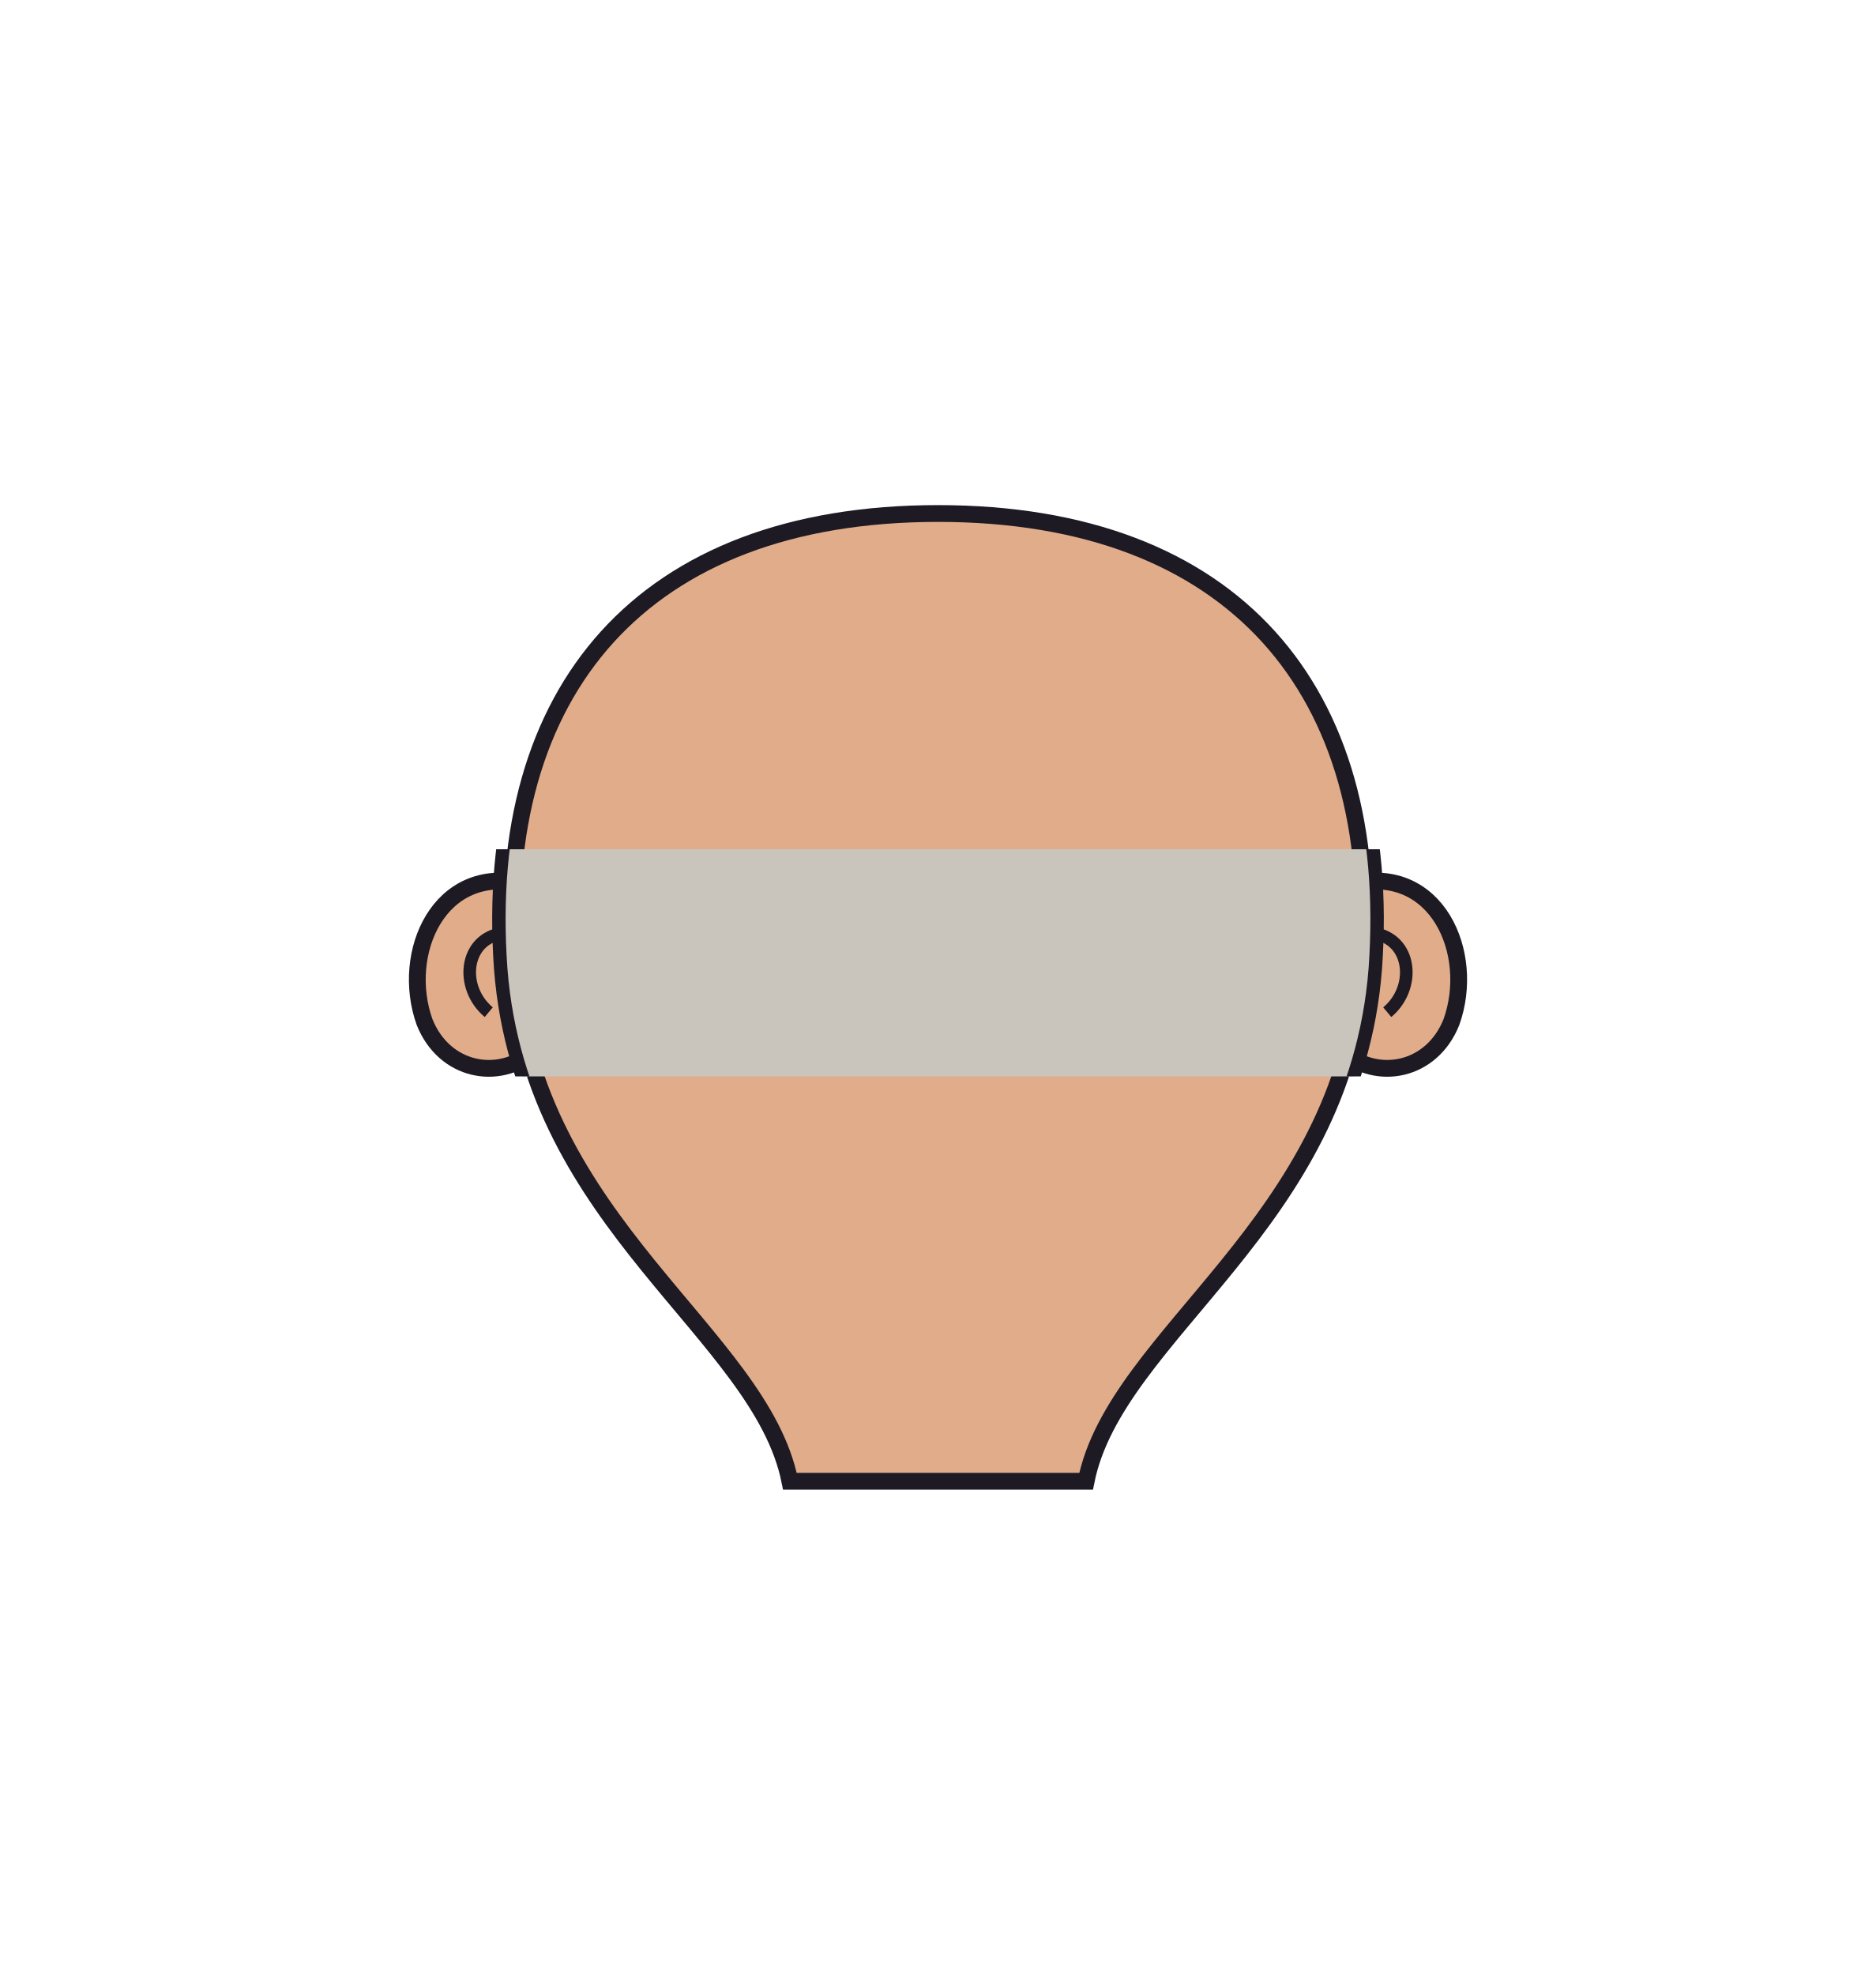
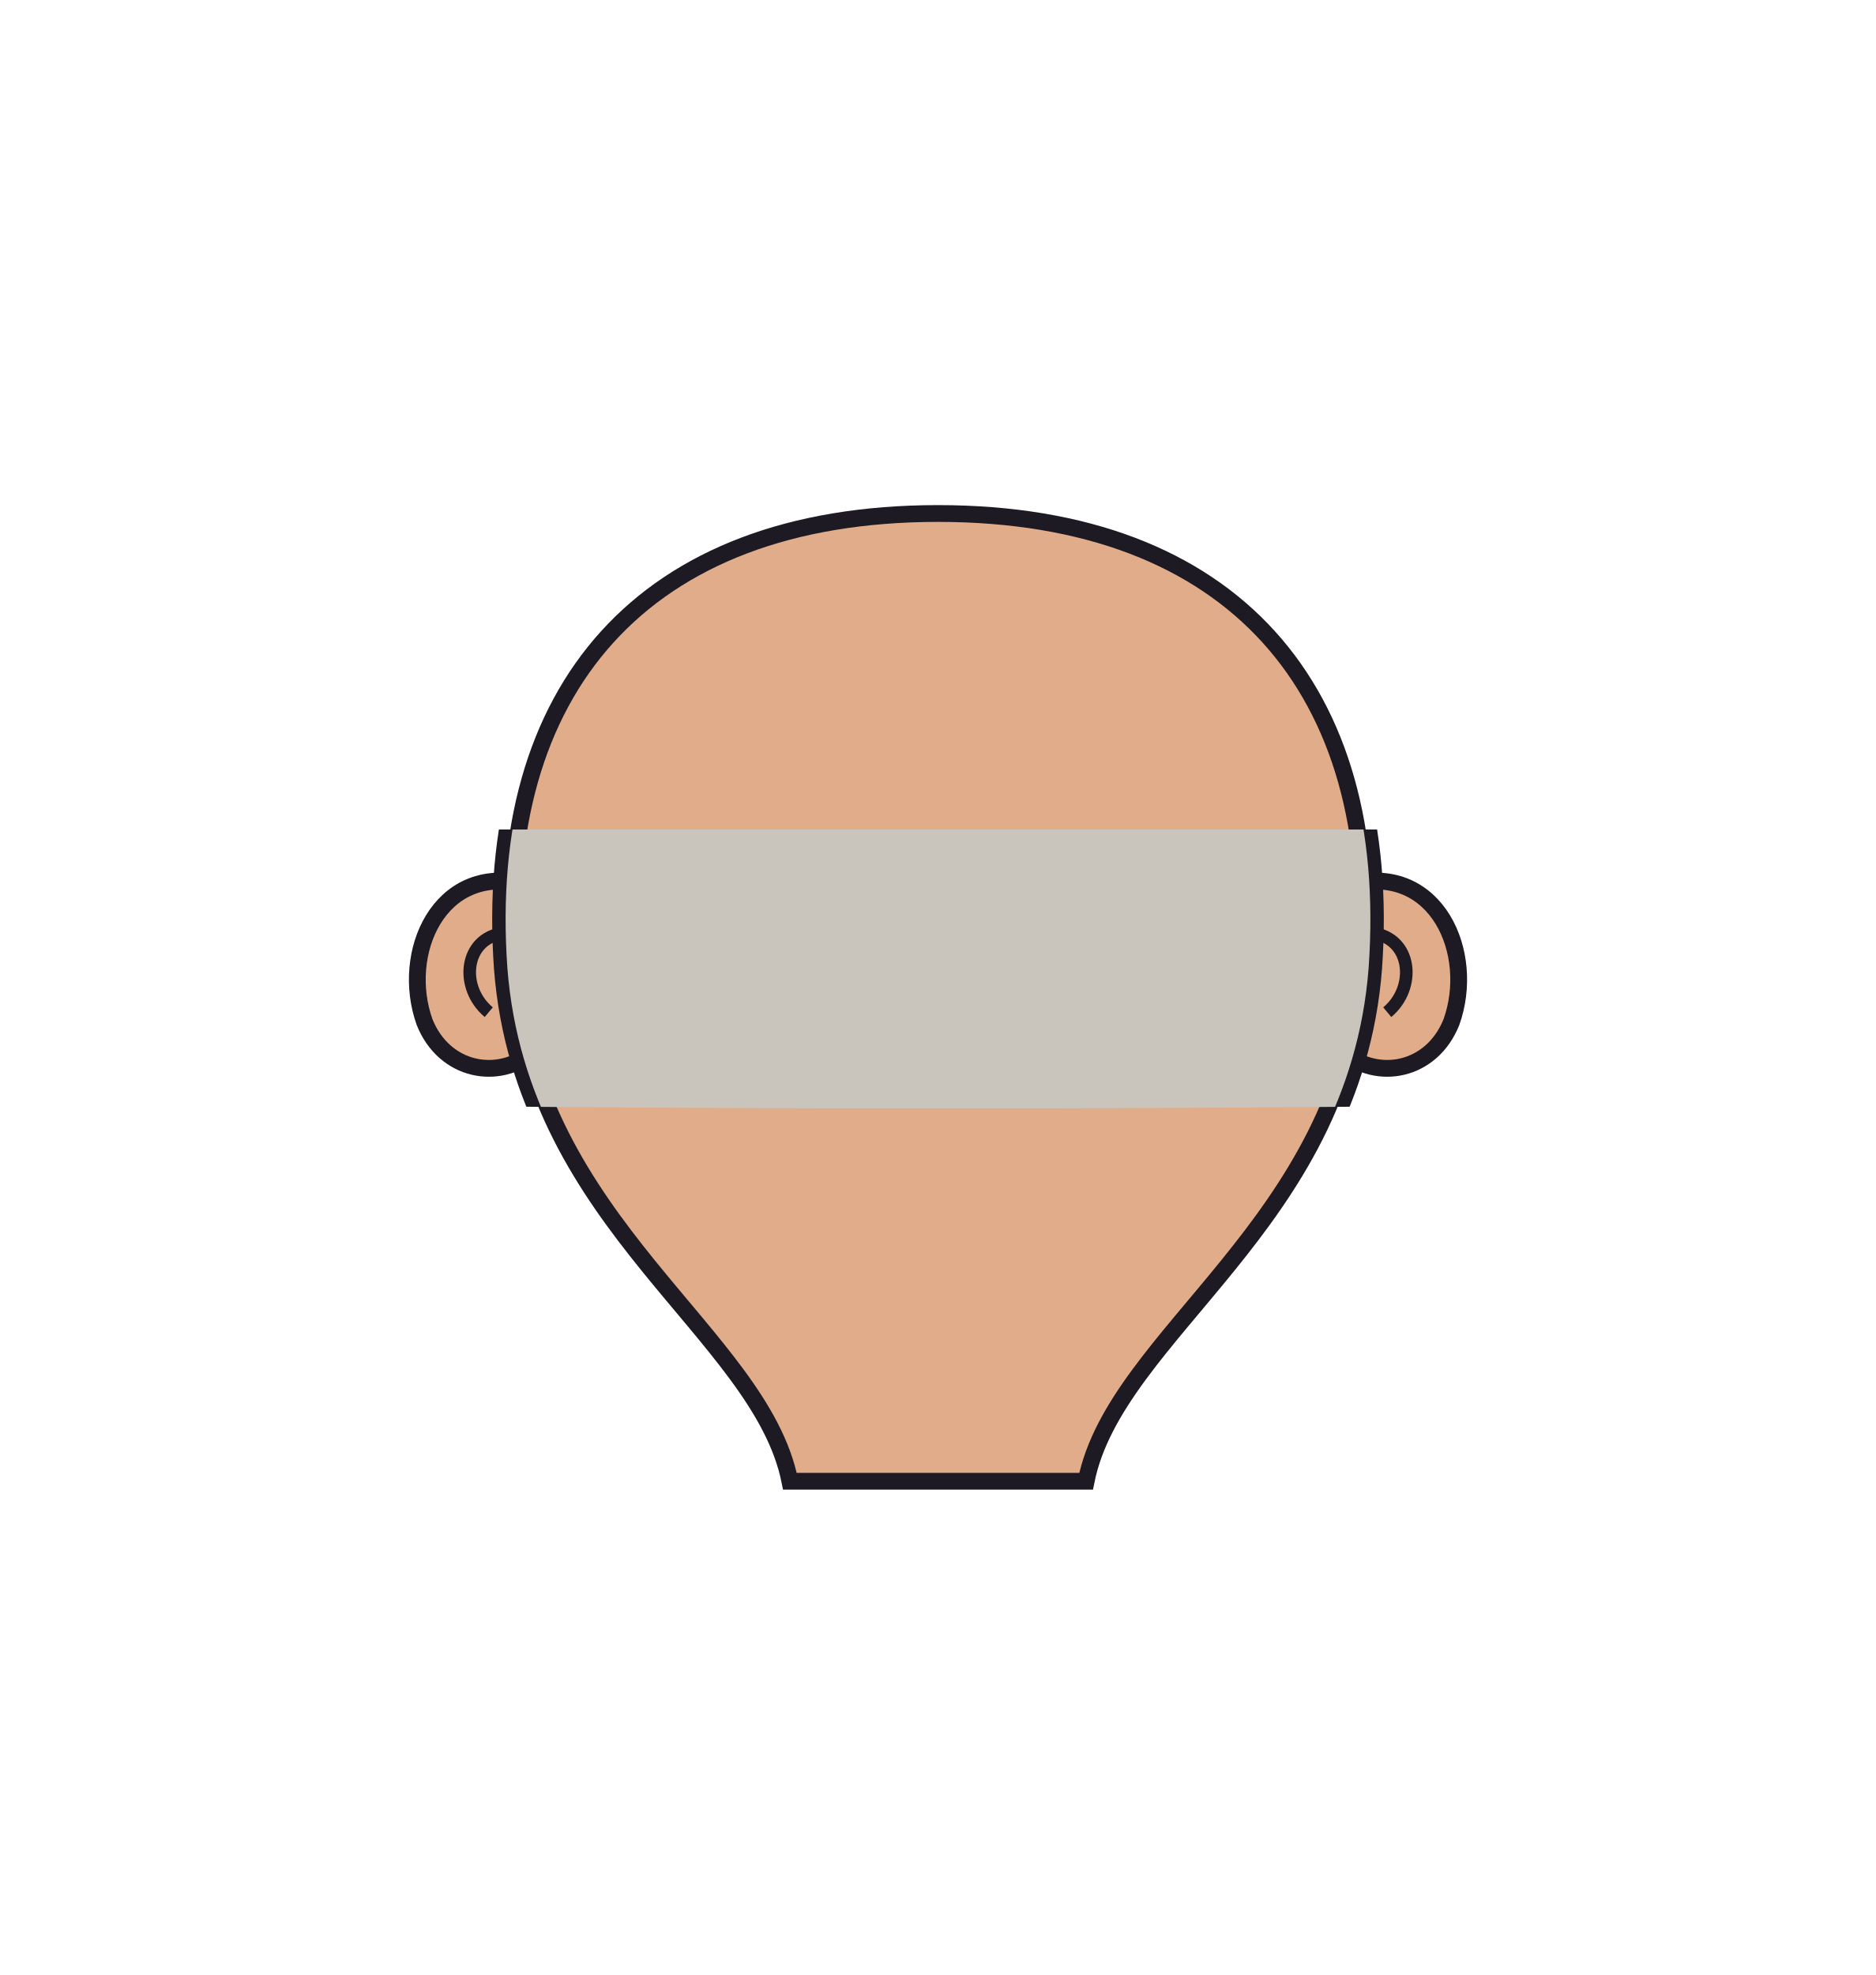
<svg xmlns="http://www.w3.org/2000/svg" viewBox="-190 -300 380 400">
  <defs>
    <clipPath id="c1">
-       <path d="M -300 -128 L 300 -128 L 300 -82 L -300 -82 Z" />
+       <path d="M -300 -132 L 300 -132 L 300 -80 C 100 -74 -100 -74 -300 -80 Z" />
    </clipPath>
  </defs>
  <g transform="translate(-84 -104) scale(-1 1)">
    <path d="M 0 -17 C 17 -21 25 -3 20 11 C 16 21 5 23 -2 17 Z" fill="#E0AC8A" stroke="#1D1A24" stroke-width="3.4" />
    <path d="M 4 -7 C 12 -6 13 4 7 9" fill="none" stroke="#1D1A24" stroke-width="2.55" />
  </g>
  <g transform="translate(84 -104) scale(1 1)">
    <path d="M 0 -17 C 17 -21 25 -3 20 11 C 16 21 5 23 -2 17 Z" fill="#E0AC8A" stroke="#1D1A24" stroke-width="3.4" />
    <path d="M 4 -7 C 12 -6 13 4 7 9" fill="none" stroke="#1D1A24" stroke-width="2.55" />
  </g>
  <path d="M -30 0 C -36 -30 -82 -52 -86 -104 C -90 -160 -60 -196 0 -196 C 60 -196 90 -160 86 -104 C 82 -52 36 -30 30 0 Z" fill="#E0AC8A" stroke="#1D1A24" stroke-width="3.4" />
  <g clip-path="url(#c1)">
    <path d="M -30.9 3.3 C -37.08 -27.6 -84.46 -50.26 -88.58 -103.82 C -92.7 -161.5 -61.8 -198.58 0 -198.58 C 61.8 -198.58 92.7 -161.5 88.58 -103.82 C 84.46 -50.26 37.08 -27.6 30.9 3.3 Z" fill="#C9C4BC" stroke="#1D1A24" stroke-width="2.72" />
  </g>
</svg>
